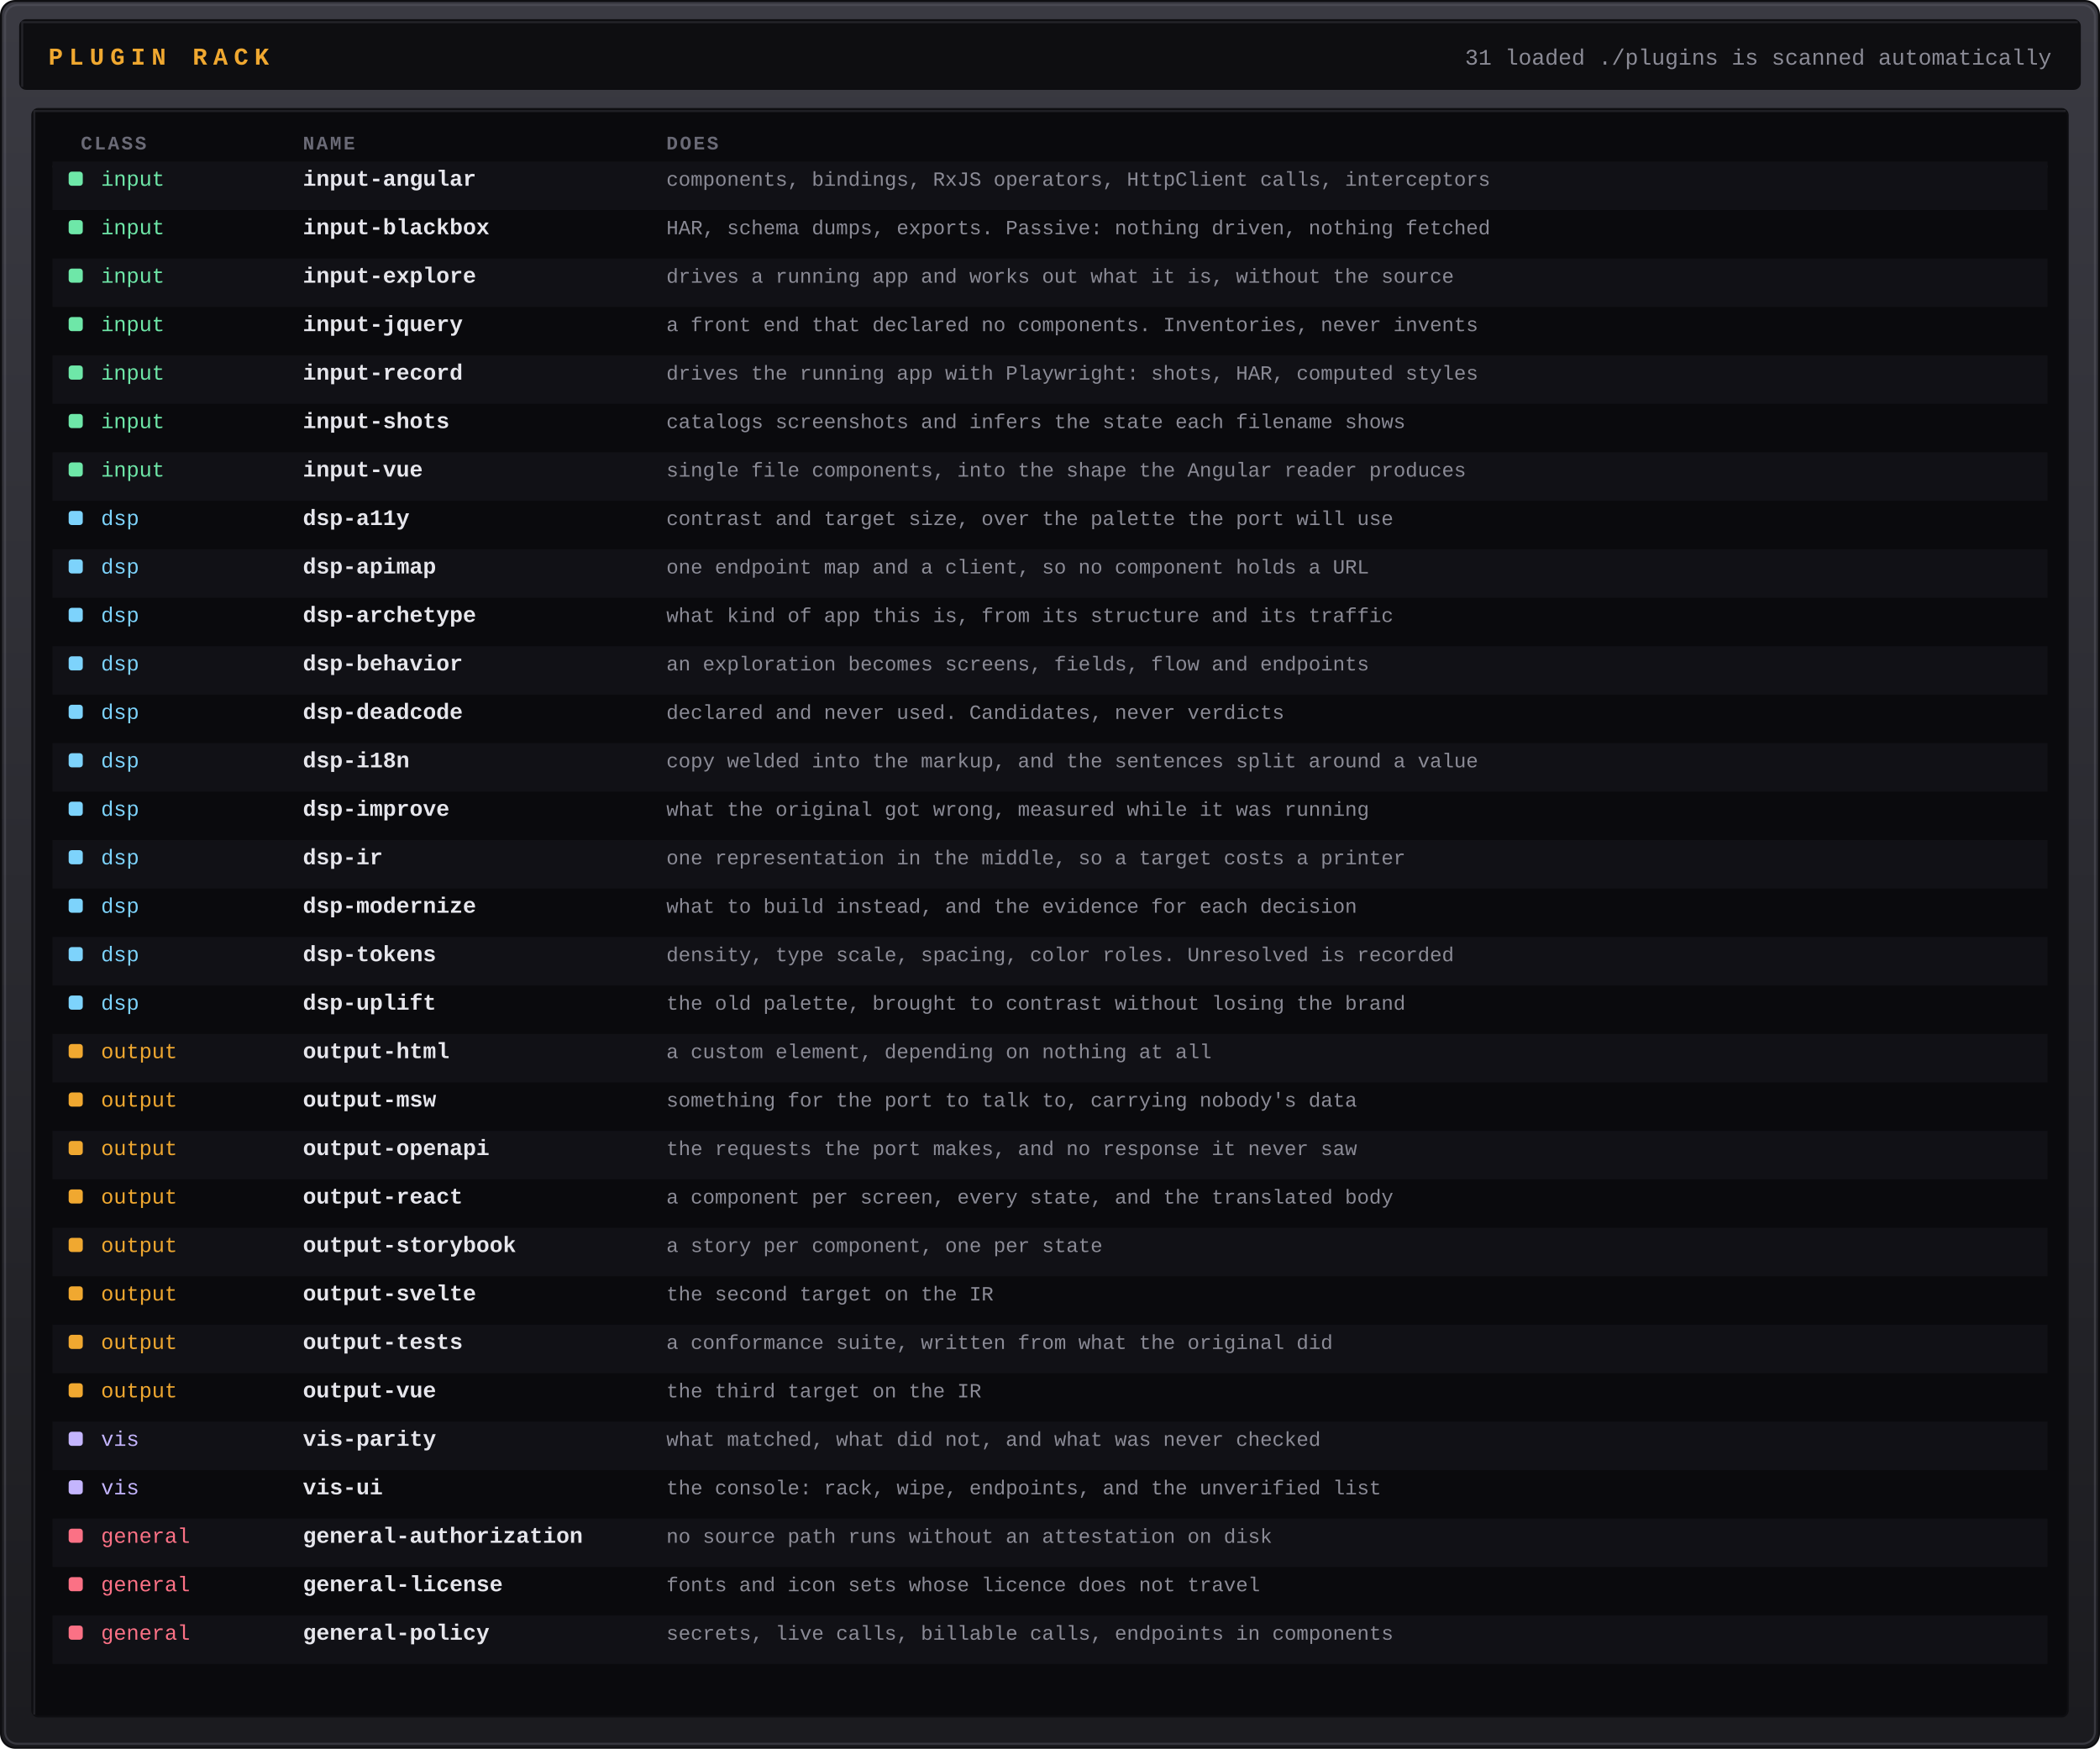
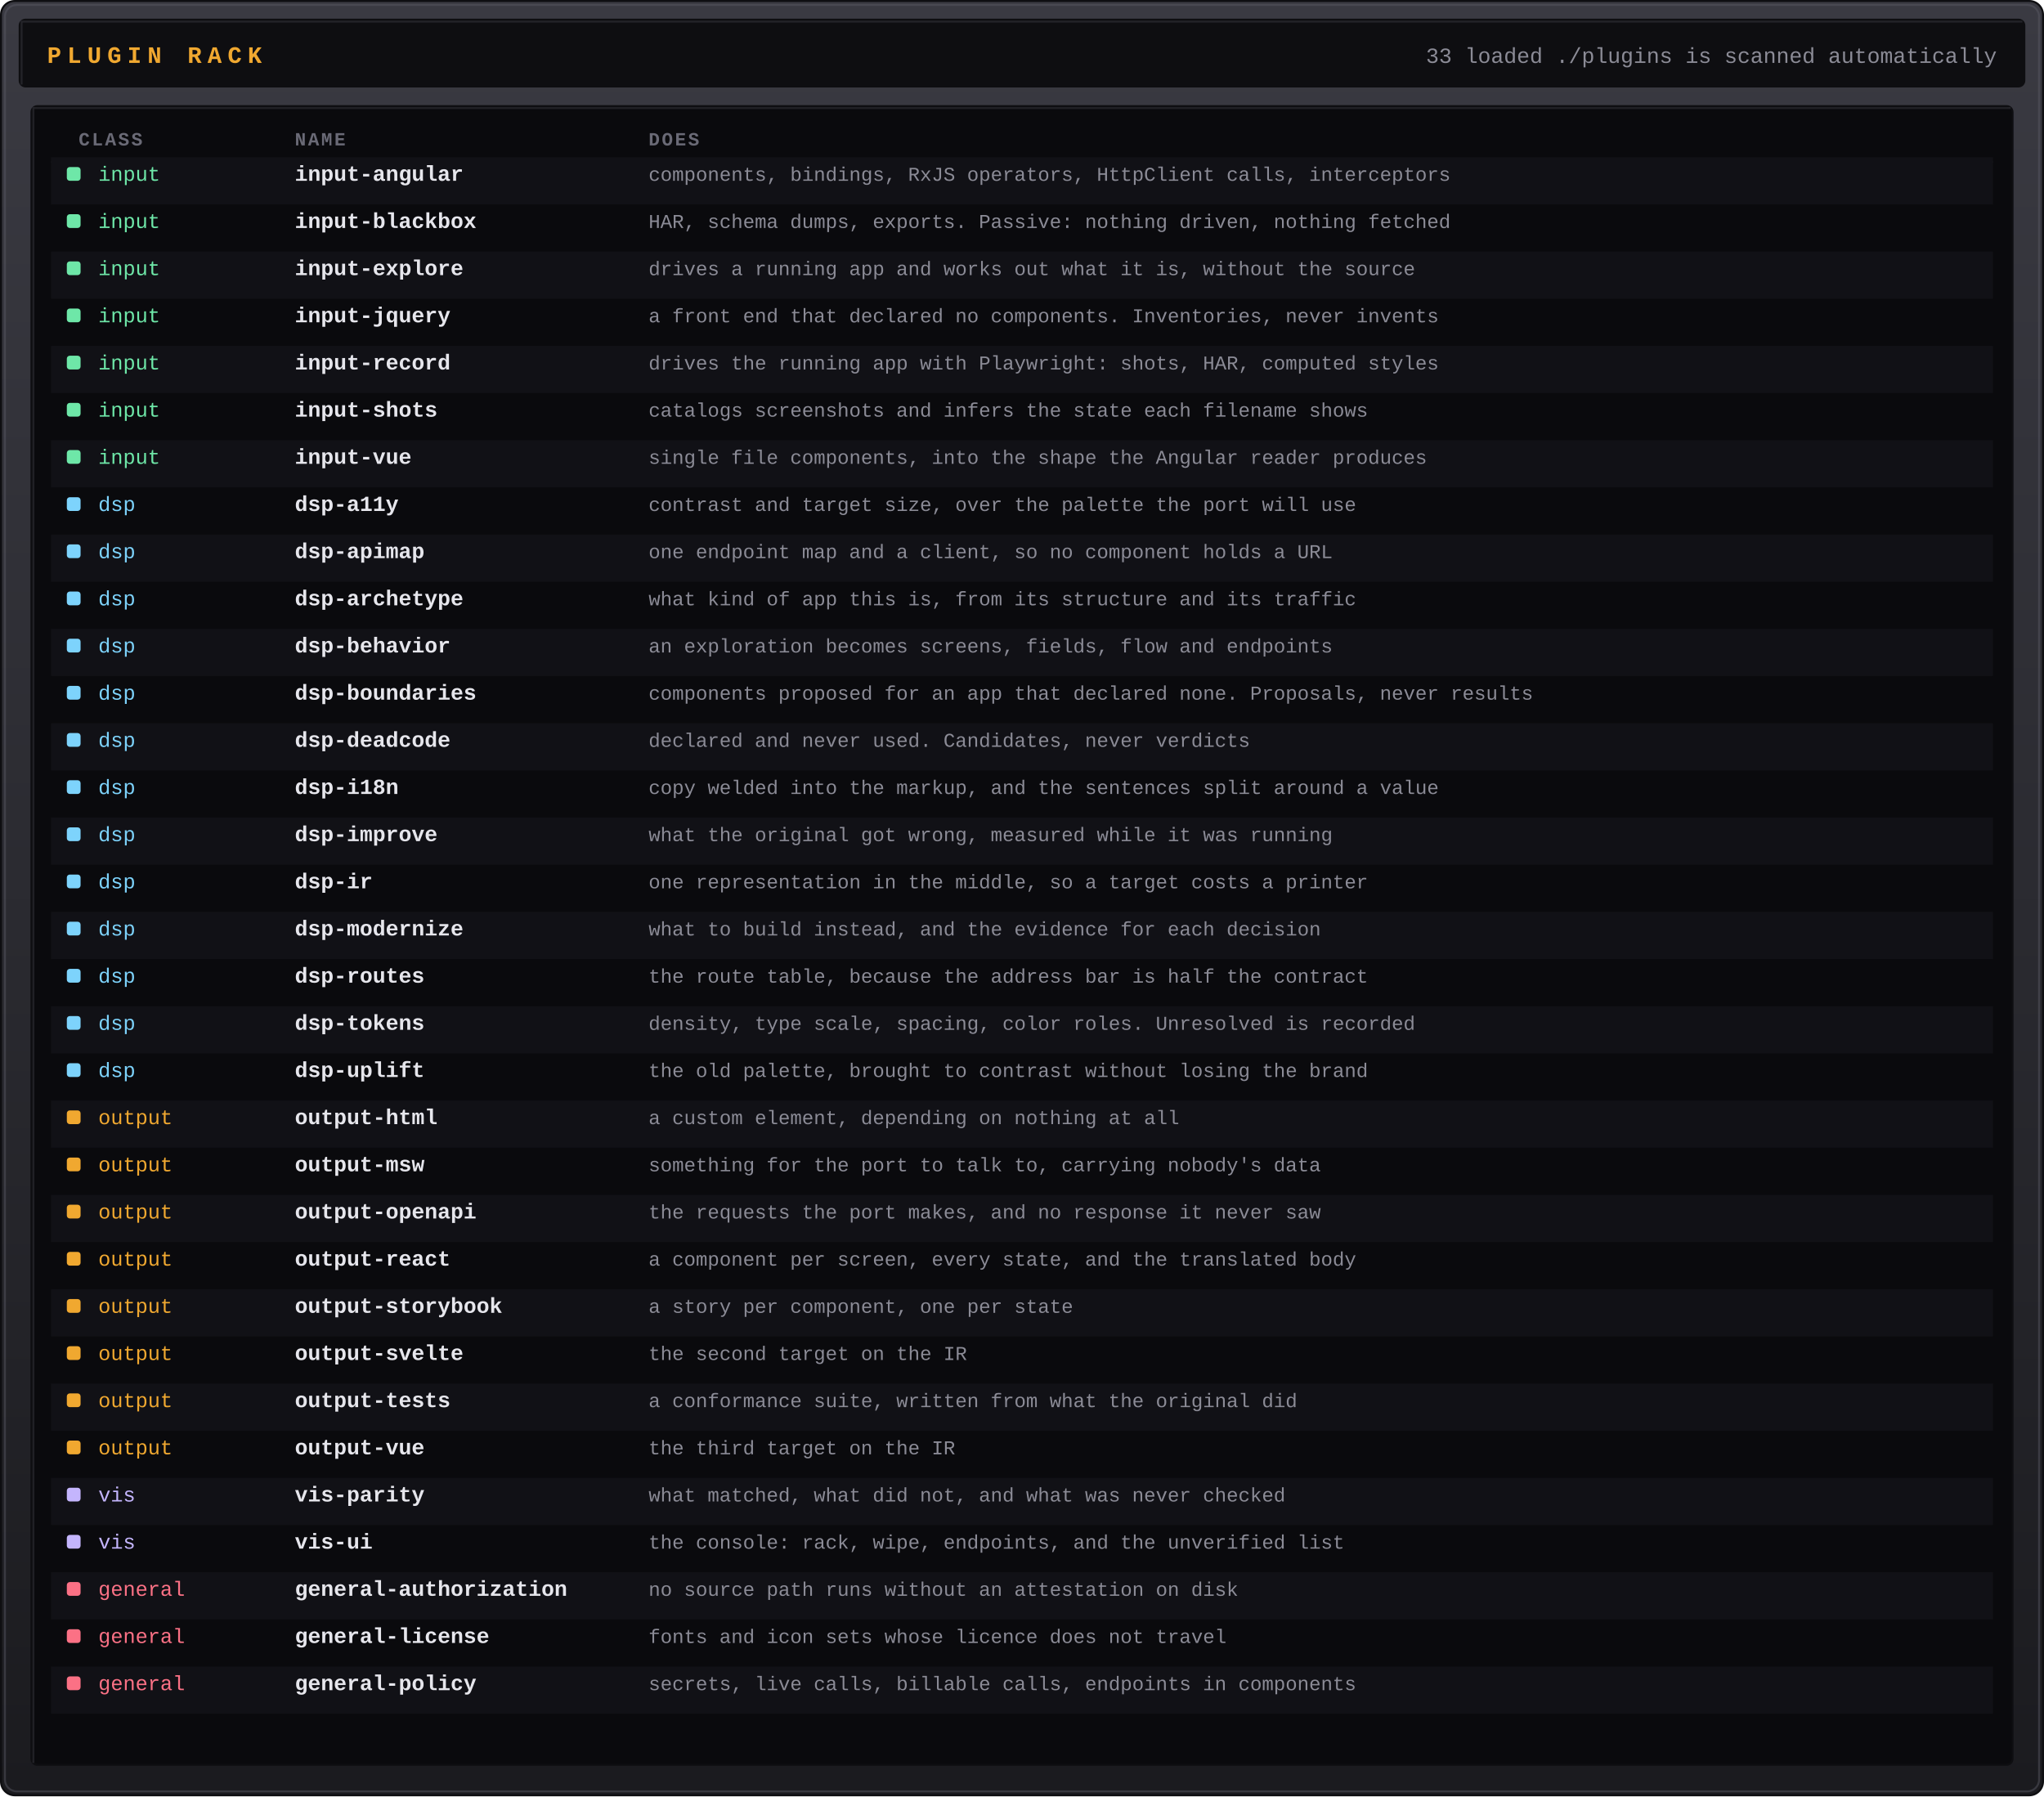
- <svg xmlns="http://www.w3.org/2000/svg" viewBox="0 0 1040 866" width="1040" height="866" role="img" aria-label="The 31 plugins portamp ships with, listed by class">
+ <svg xmlns="http://www.w3.org/2000/svg" viewBox="0 0 1040 914" width="1040" height="914" role="img" aria-label="The 33 plugins portamp ships with, listed by class">
  <defs>
    <linearGradient id="chassis" x1="0" y1="0" x2="0" y2="1">
      <stop offset="0" stop-color="#3a3a42" />
      <stop offset="1" stop-color="#1b1b1f" />
    </linearGradient>
  </defs>
-   <rect x="0.5" y="0.5" width="1039" height="865" rx="7" fill="url(#chassis)" stroke="#0e0e11" />
-   <rect x="2.5" y="2.5" width="1035" height="861" rx="6" fill="none" stroke="#5a5a66" opacity="0.45" />
+   <rect x="0.5" y="0.5" width="1039" height="913" rx="7" fill="url(#chassis)" stroke="#0e0e11" />
+   <rect x="2.5" y="2.5" width="1035" height="909" rx="6" fill="none" stroke="#5a5a66" opacity="0.45" />
  <rect x="10" y="10" width="1020" height="34" rx="3" fill="#0e0e11" stroke="#0e0e11" />
  <path d="M11 43 L11 11 L1029 11" fill="none" stroke="#5a5a66" opacity="0.28" />
  <text x="24" y="32" font-family="ui-monospace, SFMono-Regular, Menlo, Consolas, 'Liberation Mono', monospace" font-size="12" font-weight="bold" fill="#f0a830" text-anchor="start" letter-spacing="3">PLUGIN RACK</text>
-   <text x="1016" y="32" font-family="ui-monospace, SFMono-Regular, Menlo, Consolas, 'Liberation Mono', monospace" font-size="11" font-weight="normal" fill="#8b8b96" text-anchor="end">31 loaded  ./plugins is scanned automatically</text>
-   <rect x="16" y="54" width="1008" height="796" rx="3" fill="#0a0a0d" stroke="#0e0e11" />
-   <path d="M17 849 L17 55 L1023 55" fill="none" stroke="#5a5a66" opacity="0.28" />
+   <text x="1016" y="32" font-family="ui-monospace, SFMono-Regular, Menlo, Consolas, 'Liberation Mono', monospace" font-size="11" font-weight="normal" fill="#8b8b96" text-anchor="end">33 loaded  ./plugins is scanned automatically</text>
+   <rect x="16" y="54" width="1008" height="844" rx="3" fill="#0a0a0d" stroke="#0e0e11" />
+   <path d="M17 897 L17 55 L1023 55" fill="none" stroke="#5a5a66" opacity="0.28" />
  <text x="40" y="74" font-family="ui-monospace, SFMono-Regular, Menlo, Consolas, 'Liberation Mono', monospace" font-size="9.5" font-weight="bold" fill="#6a6a76" text-anchor="start" letter-spacing="1">CLASS</text>
  <text x="150" y="74" font-family="ui-monospace, SFMono-Regular, Menlo, Consolas, 'Liberation Mono', monospace" font-size="9.5" font-weight="bold" fill="#6a6a76" text-anchor="start" letter-spacing="1">NAME</text>
  <text x="330" y="74" font-family="ui-monospace, SFMono-Regular, Menlo, Consolas, 'Liberation Mono', monospace" font-size="9.5" font-weight="bold" fill="#6a6a76" text-anchor="start" letter-spacing="1">DOES</text>
  <rect x="26" y="82" width="988" height="1" fill="#5a5a66" opacity="0.25" />
  <rect x="26" y="80" width="988" height="24" fill="#111116" />
  <rect x="34" y="85" width="7" height="7" rx="1.5" fill="#6ee7a8" />
  <text x="50" y="92" font-family="ui-monospace, SFMono-Regular, Menlo, Consolas, 'Liberation Mono', monospace" font-size="10.5" font-weight="normal" fill="#6ee7a8" text-anchor="start">input</text>
  <text x="150" y="92" font-family="ui-monospace, SFMono-Regular, Menlo, Consolas, 'Liberation Mono', monospace" font-size="11" font-weight="bold" fill="#e6e6ec" text-anchor="start">input-angular</text>
  <text x="330" y="92" font-family="ui-monospace, SFMono-Regular, Menlo, Consolas, 'Liberation Mono', monospace" font-size="10" font-weight="normal" fill="#8b8b96" text-anchor="start">components, bindings, RxJS operators, HttpClient calls, interceptors</text>
  <rect x="34" y="109" width="7" height="7" rx="1.5" fill="#6ee7a8" />
  <text x="50" y="116" font-family="ui-monospace, SFMono-Regular, Menlo, Consolas, 'Liberation Mono', monospace" font-size="10.5" font-weight="normal" fill="#6ee7a8" text-anchor="start">input</text>
  <text x="150" y="116" font-family="ui-monospace, SFMono-Regular, Menlo, Consolas, 'Liberation Mono', monospace" font-size="11" font-weight="bold" fill="#e6e6ec" text-anchor="start">input-blackbox</text>
  <text x="330" y="116" font-family="ui-monospace, SFMono-Regular, Menlo, Consolas, 'Liberation Mono', monospace" font-size="10" font-weight="normal" fill="#8b8b96" text-anchor="start">HAR, schema dumps, exports. Passive: nothing driven, nothing fetched</text>
  <rect x="26" y="128" width="988" height="24" fill="#111116" />
  <rect x="34" y="133" width="7" height="7" rx="1.5" fill="#6ee7a8" />
  <text x="50" y="140" font-family="ui-monospace, SFMono-Regular, Menlo, Consolas, 'Liberation Mono', monospace" font-size="10.5" font-weight="normal" fill="#6ee7a8" text-anchor="start">input</text>
  <text x="150" y="140" font-family="ui-monospace, SFMono-Regular, Menlo, Consolas, 'Liberation Mono', monospace" font-size="11" font-weight="bold" fill="#e6e6ec" text-anchor="start">input-explore</text>
  <text x="330" y="140" font-family="ui-monospace, SFMono-Regular, Menlo, Consolas, 'Liberation Mono', monospace" font-size="10" font-weight="normal" fill="#8b8b96" text-anchor="start">drives a running app and works out what it is, without the source</text>
  <rect x="34" y="157" width="7" height="7" rx="1.5" fill="#6ee7a8" />
  <text x="50" y="164" font-family="ui-monospace, SFMono-Regular, Menlo, Consolas, 'Liberation Mono', monospace" font-size="10.5" font-weight="normal" fill="#6ee7a8" text-anchor="start">input</text>
  <text x="150" y="164" font-family="ui-monospace, SFMono-Regular, Menlo, Consolas, 'Liberation Mono', monospace" font-size="11" font-weight="bold" fill="#e6e6ec" text-anchor="start">input-jquery</text>
  <text x="330" y="164" font-family="ui-monospace, SFMono-Regular, Menlo, Consolas, 'Liberation Mono', monospace" font-size="10" font-weight="normal" fill="#8b8b96" text-anchor="start">a front end that declared no components. Inventories, never invents</text>
  <rect x="26" y="176" width="988" height="24" fill="#111116" />
  <rect x="34" y="181" width="7" height="7" rx="1.5" fill="#6ee7a8" />
  <text x="50" y="188" font-family="ui-monospace, SFMono-Regular, Menlo, Consolas, 'Liberation Mono', monospace" font-size="10.5" font-weight="normal" fill="#6ee7a8" text-anchor="start">input</text>
  <text x="150" y="188" font-family="ui-monospace, SFMono-Regular, Menlo, Consolas, 'Liberation Mono', monospace" font-size="11" font-weight="bold" fill="#e6e6ec" text-anchor="start">input-record</text>
  <text x="330" y="188" font-family="ui-monospace, SFMono-Regular, Menlo, Consolas, 'Liberation Mono', monospace" font-size="10" font-weight="normal" fill="#8b8b96" text-anchor="start">drives the running app with Playwright: shots, HAR, computed styles</text>
  <rect x="34" y="205" width="7" height="7" rx="1.5" fill="#6ee7a8" />
  <text x="50" y="212" font-family="ui-monospace, SFMono-Regular, Menlo, Consolas, 'Liberation Mono', monospace" font-size="10.5" font-weight="normal" fill="#6ee7a8" text-anchor="start">input</text>
  <text x="150" y="212" font-family="ui-monospace, SFMono-Regular, Menlo, Consolas, 'Liberation Mono', monospace" font-size="11" font-weight="bold" fill="#e6e6ec" text-anchor="start">input-shots</text>
  <text x="330" y="212" font-family="ui-monospace, SFMono-Regular, Menlo, Consolas, 'Liberation Mono', monospace" font-size="10" font-weight="normal" fill="#8b8b96" text-anchor="start">catalogs screenshots and infers the state each filename shows</text>
  <rect x="26" y="224" width="988" height="24" fill="#111116" />
  <rect x="34" y="229" width="7" height="7" rx="1.5" fill="#6ee7a8" />
  <text x="50" y="236" font-family="ui-monospace, SFMono-Regular, Menlo, Consolas, 'Liberation Mono', monospace" font-size="10.5" font-weight="normal" fill="#6ee7a8" text-anchor="start">input</text>
  <text x="150" y="236" font-family="ui-monospace, SFMono-Regular, Menlo, Consolas, 'Liberation Mono', monospace" font-size="11" font-weight="bold" fill="#e6e6ec" text-anchor="start">input-vue</text>
  <text x="330" y="236" font-family="ui-monospace, SFMono-Regular, Menlo, Consolas, 'Liberation Mono', monospace" font-size="10" font-weight="normal" fill="#8b8b96" text-anchor="start">single file components, into the shape the Angular reader produces</text>
  <rect x="34" y="253" width="7" height="7" rx="1.5" fill="#7dd3fc" />
  <text x="50" y="260" font-family="ui-monospace, SFMono-Regular, Menlo, Consolas, 'Liberation Mono', monospace" font-size="10.5" font-weight="normal" fill="#7dd3fc" text-anchor="start">dsp</text>
  <text x="150" y="260" font-family="ui-monospace, SFMono-Regular, Menlo, Consolas, 'Liberation Mono', monospace" font-size="11" font-weight="bold" fill="#e6e6ec" text-anchor="start">dsp-a11y</text>
  <text x="330" y="260" font-family="ui-monospace, SFMono-Regular, Menlo, Consolas, 'Liberation Mono', monospace" font-size="10" font-weight="normal" fill="#8b8b96" text-anchor="start">contrast and target size, over the palette the port will use</text>
  <rect x="26" y="272" width="988" height="24" fill="#111116" />
  <rect x="34" y="277" width="7" height="7" rx="1.5" fill="#7dd3fc" />
  <text x="50" y="284" font-family="ui-monospace, SFMono-Regular, Menlo, Consolas, 'Liberation Mono', monospace" font-size="10.5" font-weight="normal" fill="#7dd3fc" text-anchor="start">dsp</text>
  <text x="150" y="284" font-family="ui-monospace, SFMono-Regular, Menlo, Consolas, 'Liberation Mono', monospace" font-size="11" font-weight="bold" fill="#e6e6ec" text-anchor="start">dsp-apimap</text>
  <text x="330" y="284" font-family="ui-monospace, SFMono-Regular, Menlo, Consolas, 'Liberation Mono', monospace" font-size="10" font-weight="normal" fill="#8b8b96" text-anchor="start">one endpoint map and a client, so no component holds a URL</text>
  <rect x="34" y="301" width="7" height="7" rx="1.5" fill="#7dd3fc" />
  <text x="50" y="308" font-family="ui-monospace, SFMono-Regular, Menlo, Consolas, 'Liberation Mono', monospace" font-size="10.5" font-weight="normal" fill="#7dd3fc" text-anchor="start">dsp</text>
  <text x="150" y="308" font-family="ui-monospace, SFMono-Regular, Menlo, Consolas, 'Liberation Mono', monospace" font-size="11" font-weight="bold" fill="#e6e6ec" text-anchor="start">dsp-archetype</text>
  <text x="330" y="308" font-family="ui-monospace, SFMono-Regular, Menlo, Consolas, 'Liberation Mono', monospace" font-size="10" font-weight="normal" fill="#8b8b96" text-anchor="start">what kind of app this is, from its structure and its traffic</text>
  <rect x="26" y="320" width="988" height="24" fill="#111116" />
  <rect x="34" y="325" width="7" height="7" rx="1.5" fill="#7dd3fc" />
  <text x="50" y="332" font-family="ui-monospace, SFMono-Regular, Menlo, Consolas, 'Liberation Mono', monospace" font-size="10.5" font-weight="normal" fill="#7dd3fc" text-anchor="start">dsp</text>
  <text x="150" y="332" font-family="ui-monospace, SFMono-Regular, Menlo, Consolas, 'Liberation Mono', monospace" font-size="11" font-weight="bold" fill="#e6e6ec" text-anchor="start">dsp-behavior</text>
  <text x="330" y="332" font-family="ui-monospace, SFMono-Regular, Menlo, Consolas, 'Liberation Mono', monospace" font-size="10" font-weight="normal" fill="#8b8b96" text-anchor="start">an exploration becomes screens, fields, flow and endpoints</text>
  <rect x="34" y="349" width="7" height="7" rx="1.5" fill="#7dd3fc" />
  <text x="50" y="356" font-family="ui-monospace, SFMono-Regular, Menlo, Consolas, 'Liberation Mono', monospace" font-size="10.5" font-weight="normal" fill="#7dd3fc" text-anchor="start">dsp</text>
-   <text x="150" y="356" font-family="ui-monospace, SFMono-Regular, Menlo, Consolas, 'Liberation Mono', monospace" font-size="11" font-weight="bold" fill="#e6e6ec" text-anchor="start">dsp-deadcode</text>
-   <text x="330" y="356" font-family="ui-monospace, SFMono-Regular, Menlo, Consolas, 'Liberation Mono', monospace" font-size="10" font-weight="normal" fill="#8b8b96" text-anchor="start">declared and never used. Candidates, never verdicts</text>
+   <text x="150" y="356" font-family="ui-monospace, SFMono-Regular, Menlo, Consolas, 'Liberation Mono', monospace" font-size="11" font-weight="bold" fill="#e6e6ec" text-anchor="start">dsp-boundaries</text>
+   <text x="330" y="356" font-family="ui-monospace, SFMono-Regular, Menlo, Consolas, 'Liberation Mono', monospace" font-size="10" font-weight="normal" fill="#8b8b96" text-anchor="start">components proposed for an app that declared none. Proposals, never results</text>
  <rect x="26" y="368" width="988" height="24" fill="#111116" />
  <rect x="34" y="373" width="7" height="7" rx="1.5" fill="#7dd3fc" />
  <text x="50" y="380" font-family="ui-monospace, SFMono-Regular, Menlo, Consolas, 'Liberation Mono', monospace" font-size="10.5" font-weight="normal" fill="#7dd3fc" text-anchor="start">dsp</text>
-   <text x="150" y="380" font-family="ui-monospace, SFMono-Regular, Menlo, Consolas, 'Liberation Mono', monospace" font-size="11" font-weight="bold" fill="#e6e6ec" text-anchor="start">dsp-i18n</text>
-   <text x="330" y="380" font-family="ui-monospace, SFMono-Regular, Menlo, Consolas, 'Liberation Mono', monospace" font-size="10" font-weight="normal" fill="#8b8b96" text-anchor="start">copy welded into the markup, and the sentences split around a value</text>
+   <text x="150" y="380" font-family="ui-monospace, SFMono-Regular, Menlo, Consolas, 'Liberation Mono', monospace" font-size="11" font-weight="bold" fill="#e6e6ec" text-anchor="start">dsp-deadcode</text>
+   <text x="330" y="380" font-family="ui-monospace, SFMono-Regular, Menlo, Consolas, 'Liberation Mono', monospace" font-size="10" font-weight="normal" fill="#8b8b96" text-anchor="start">declared and never used. Candidates, never verdicts</text>
  <rect x="34" y="397" width="7" height="7" rx="1.5" fill="#7dd3fc" />
  <text x="50" y="404" font-family="ui-monospace, SFMono-Regular, Menlo, Consolas, 'Liberation Mono', monospace" font-size="10.5" font-weight="normal" fill="#7dd3fc" text-anchor="start">dsp</text>
-   <text x="150" y="404" font-family="ui-monospace, SFMono-Regular, Menlo, Consolas, 'Liberation Mono', monospace" font-size="11" font-weight="bold" fill="#e6e6ec" text-anchor="start">dsp-improve</text>
-   <text x="330" y="404" font-family="ui-monospace, SFMono-Regular, Menlo, Consolas, 'Liberation Mono', monospace" font-size="10" font-weight="normal" fill="#8b8b96" text-anchor="start">what the original got wrong, measured while it was running</text>
+   <text x="150" y="404" font-family="ui-monospace, SFMono-Regular, Menlo, Consolas, 'Liberation Mono', monospace" font-size="11" font-weight="bold" fill="#e6e6ec" text-anchor="start">dsp-i18n</text>
+   <text x="330" y="404" font-family="ui-monospace, SFMono-Regular, Menlo, Consolas, 'Liberation Mono', monospace" font-size="10" font-weight="normal" fill="#8b8b96" text-anchor="start">copy welded into the markup, and the sentences split around a value</text>
  <rect x="26" y="416" width="988" height="24" fill="#111116" />
  <rect x="34" y="421" width="7" height="7" rx="1.5" fill="#7dd3fc" />
  <text x="50" y="428" font-family="ui-monospace, SFMono-Regular, Menlo, Consolas, 'Liberation Mono', monospace" font-size="10.5" font-weight="normal" fill="#7dd3fc" text-anchor="start">dsp</text>
-   <text x="150" y="428" font-family="ui-monospace, SFMono-Regular, Menlo, Consolas, 'Liberation Mono', monospace" font-size="11" font-weight="bold" fill="#e6e6ec" text-anchor="start">dsp-ir</text>
-   <text x="330" y="428" font-family="ui-monospace, SFMono-Regular, Menlo, Consolas, 'Liberation Mono', monospace" font-size="10" font-weight="normal" fill="#8b8b96" text-anchor="start">one representation in the middle, so a target costs a printer</text>
+   <text x="150" y="428" font-family="ui-monospace, SFMono-Regular, Menlo, Consolas, 'Liberation Mono', monospace" font-size="11" font-weight="bold" fill="#e6e6ec" text-anchor="start">dsp-improve</text>
+   <text x="330" y="428" font-family="ui-monospace, SFMono-Regular, Menlo, Consolas, 'Liberation Mono', monospace" font-size="10" font-weight="normal" fill="#8b8b96" text-anchor="start">what the original got wrong, measured while it was running</text>
  <rect x="34" y="445" width="7" height="7" rx="1.5" fill="#7dd3fc" />
  <text x="50" y="452" font-family="ui-monospace, SFMono-Regular, Menlo, Consolas, 'Liberation Mono', monospace" font-size="10.5" font-weight="normal" fill="#7dd3fc" text-anchor="start">dsp</text>
-   <text x="150" y="452" font-family="ui-monospace, SFMono-Regular, Menlo, Consolas, 'Liberation Mono', monospace" font-size="11" font-weight="bold" fill="#e6e6ec" text-anchor="start">dsp-modernize</text>
-   <text x="330" y="452" font-family="ui-monospace, SFMono-Regular, Menlo, Consolas, 'Liberation Mono', monospace" font-size="10" font-weight="normal" fill="#8b8b96" text-anchor="start">what to build instead, and the evidence for each decision</text>
+   <text x="150" y="452" font-family="ui-monospace, SFMono-Regular, Menlo, Consolas, 'Liberation Mono', monospace" font-size="11" font-weight="bold" fill="#e6e6ec" text-anchor="start">dsp-ir</text>
+   <text x="330" y="452" font-family="ui-monospace, SFMono-Regular, Menlo, Consolas, 'Liberation Mono', monospace" font-size="10" font-weight="normal" fill="#8b8b96" text-anchor="start">one representation in the middle, so a target costs a printer</text>
  <rect x="26" y="464" width="988" height="24" fill="#111116" />
  <rect x="34" y="469" width="7" height="7" rx="1.5" fill="#7dd3fc" />
  <text x="50" y="476" font-family="ui-monospace, SFMono-Regular, Menlo, Consolas, 'Liberation Mono', monospace" font-size="10.5" font-weight="normal" fill="#7dd3fc" text-anchor="start">dsp</text>
-   <text x="150" y="476" font-family="ui-monospace, SFMono-Regular, Menlo, Consolas, 'Liberation Mono', monospace" font-size="11" font-weight="bold" fill="#e6e6ec" text-anchor="start">dsp-tokens</text>
-   <text x="330" y="476" font-family="ui-monospace, SFMono-Regular, Menlo, Consolas, 'Liberation Mono', monospace" font-size="10" font-weight="normal" fill="#8b8b96" text-anchor="start">density, type scale, spacing, color roles. Unresolved is recorded</text>
+   <text x="150" y="476" font-family="ui-monospace, SFMono-Regular, Menlo, Consolas, 'Liberation Mono', monospace" font-size="11" font-weight="bold" fill="#e6e6ec" text-anchor="start">dsp-modernize</text>
+   <text x="330" y="476" font-family="ui-monospace, SFMono-Regular, Menlo, Consolas, 'Liberation Mono', monospace" font-size="10" font-weight="normal" fill="#8b8b96" text-anchor="start">what to build instead, and the evidence for each decision</text>
  <rect x="34" y="493" width="7" height="7" rx="1.5" fill="#7dd3fc" />
  <text x="50" y="500" font-family="ui-monospace, SFMono-Regular, Menlo, Consolas, 'Liberation Mono', monospace" font-size="10.5" font-weight="normal" fill="#7dd3fc" text-anchor="start">dsp</text>
-   <text x="150" y="500" font-family="ui-monospace, SFMono-Regular, Menlo, Consolas, 'Liberation Mono', monospace" font-size="11" font-weight="bold" fill="#e6e6ec" text-anchor="start">dsp-uplift</text>
-   <text x="330" y="500" font-family="ui-monospace, SFMono-Regular, Menlo, Consolas, 'Liberation Mono', monospace" font-size="10" font-weight="normal" fill="#8b8b96" text-anchor="start">the old palette, brought to contrast without losing the brand</text>
+   <text x="150" y="500" font-family="ui-monospace, SFMono-Regular, Menlo, Consolas, 'Liberation Mono', monospace" font-size="11" font-weight="bold" fill="#e6e6ec" text-anchor="start">dsp-routes</text>
+   <text x="330" y="500" font-family="ui-monospace, SFMono-Regular, Menlo, Consolas, 'Liberation Mono', monospace" font-size="10" font-weight="normal" fill="#8b8b96" text-anchor="start">the route table, because the address bar is half the contract</text>
  <rect x="26" y="512" width="988" height="24" fill="#111116" />
-   <rect x="34" y="517" width="7" height="7" rx="1.5" fill="#f0a830" />
-   <text x="50" y="524" font-family="ui-monospace, SFMono-Regular, Menlo, Consolas, 'Liberation Mono', monospace" font-size="10.5" font-weight="normal" fill="#f0a830" text-anchor="start">output</text>
-   <text x="150" y="524" font-family="ui-monospace, SFMono-Regular, Menlo, Consolas, 'Liberation Mono', monospace" font-size="11" font-weight="bold" fill="#e6e6ec" text-anchor="start">output-html</text>
-   <text x="330" y="524" font-family="ui-monospace, SFMono-Regular, Menlo, Consolas, 'Liberation Mono', monospace" font-size="10" font-weight="normal" fill="#8b8b96" text-anchor="start">a custom element, depending on nothing at all</text>
-   <rect x="34" y="541" width="7" height="7" rx="1.5" fill="#f0a830" />
-   <text x="50" y="548" font-family="ui-monospace, SFMono-Regular, Menlo, Consolas, 'Liberation Mono', monospace" font-size="10.5" font-weight="normal" fill="#f0a830" text-anchor="start">output</text>
-   <text x="150" y="548" font-family="ui-monospace, SFMono-Regular, Menlo, Consolas, 'Liberation Mono', monospace" font-size="11" font-weight="bold" fill="#e6e6ec" text-anchor="start">output-msw</text>
-   <text x="330" y="548" font-family="ui-monospace, SFMono-Regular, Menlo, Consolas, 'Liberation Mono', monospace" font-size="10" font-weight="normal" fill="#8b8b96" text-anchor="start">something for the port to talk to, carrying nobody's data</text>
+   <rect x="34" y="517" width="7" height="7" rx="1.5" fill="#7dd3fc" />
+   <text x="50" y="524" font-family="ui-monospace, SFMono-Regular, Menlo, Consolas, 'Liberation Mono', monospace" font-size="10.5" font-weight="normal" fill="#7dd3fc" text-anchor="start">dsp</text>
+   <text x="150" y="524" font-family="ui-monospace, SFMono-Regular, Menlo, Consolas, 'Liberation Mono', monospace" font-size="11" font-weight="bold" fill="#e6e6ec" text-anchor="start">dsp-tokens</text>
+   <text x="330" y="524" font-family="ui-monospace, SFMono-Regular, Menlo, Consolas, 'Liberation Mono', monospace" font-size="10" font-weight="normal" fill="#8b8b96" text-anchor="start">density, type scale, spacing, color roles. Unresolved is recorded</text>
+   <rect x="34" y="541" width="7" height="7" rx="1.5" fill="#7dd3fc" />
+   <text x="50" y="548" font-family="ui-monospace, SFMono-Regular, Menlo, Consolas, 'Liberation Mono', monospace" font-size="10.5" font-weight="normal" fill="#7dd3fc" text-anchor="start">dsp</text>
+   <text x="150" y="548" font-family="ui-monospace, SFMono-Regular, Menlo, Consolas, 'Liberation Mono', monospace" font-size="11" font-weight="bold" fill="#e6e6ec" text-anchor="start">dsp-uplift</text>
+   <text x="330" y="548" font-family="ui-monospace, SFMono-Regular, Menlo, Consolas, 'Liberation Mono', monospace" font-size="10" font-weight="normal" fill="#8b8b96" text-anchor="start">the old palette, brought to contrast without losing the brand</text>
  <rect x="26" y="560" width="988" height="24" fill="#111116" />
  <rect x="34" y="565" width="7" height="7" rx="1.5" fill="#f0a830" />
  <text x="50" y="572" font-family="ui-monospace, SFMono-Regular, Menlo, Consolas, 'Liberation Mono', monospace" font-size="10.5" font-weight="normal" fill="#f0a830" text-anchor="start">output</text>
-   <text x="150" y="572" font-family="ui-monospace, SFMono-Regular, Menlo, Consolas, 'Liberation Mono', monospace" font-size="11" font-weight="bold" fill="#e6e6ec" text-anchor="start">output-openapi</text>
-   <text x="330" y="572" font-family="ui-monospace, SFMono-Regular, Menlo, Consolas, 'Liberation Mono', monospace" font-size="10" font-weight="normal" fill="#8b8b96" text-anchor="start">the requests the port makes, and no response it never saw</text>
+   <text x="150" y="572" font-family="ui-monospace, SFMono-Regular, Menlo, Consolas, 'Liberation Mono', monospace" font-size="11" font-weight="bold" fill="#e6e6ec" text-anchor="start">output-html</text>
+   <text x="330" y="572" font-family="ui-monospace, SFMono-Regular, Menlo, Consolas, 'Liberation Mono', monospace" font-size="10" font-weight="normal" fill="#8b8b96" text-anchor="start">a custom element, depending on nothing at all</text>
  <rect x="34" y="589" width="7" height="7" rx="1.5" fill="#f0a830" />
  <text x="50" y="596" font-family="ui-monospace, SFMono-Regular, Menlo, Consolas, 'Liberation Mono', monospace" font-size="10.5" font-weight="normal" fill="#f0a830" text-anchor="start">output</text>
-   <text x="150" y="596" font-family="ui-monospace, SFMono-Regular, Menlo, Consolas, 'Liberation Mono', monospace" font-size="11" font-weight="bold" fill="#e6e6ec" text-anchor="start">output-react</text>
-   <text x="330" y="596" font-family="ui-monospace, SFMono-Regular, Menlo, Consolas, 'Liberation Mono', monospace" font-size="10" font-weight="normal" fill="#8b8b96" text-anchor="start">a component per screen, every state, and the translated body</text>
+   <text x="150" y="596" font-family="ui-monospace, SFMono-Regular, Menlo, Consolas, 'Liberation Mono', monospace" font-size="11" font-weight="bold" fill="#e6e6ec" text-anchor="start">output-msw</text>
+   <text x="330" y="596" font-family="ui-monospace, SFMono-Regular, Menlo, Consolas, 'Liberation Mono', monospace" font-size="10" font-weight="normal" fill="#8b8b96" text-anchor="start">something for the port to talk to, carrying nobody's data</text>
  <rect x="26" y="608" width="988" height="24" fill="#111116" />
  <rect x="34" y="613" width="7" height="7" rx="1.5" fill="#f0a830" />
  <text x="50" y="620" font-family="ui-monospace, SFMono-Regular, Menlo, Consolas, 'Liberation Mono', monospace" font-size="10.5" font-weight="normal" fill="#f0a830" text-anchor="start">output</text>
-   <text x="150" y="620" font-family="ui-monospace, SFMono-Regular, Menlo, Consolas, 'Liberation Mono', monospace" font-size="11" font-weight="bold" fill="#e6e6ec" text-anchor="start">output-storybook</text>
-   <text x="330" y="620" font-family="ui-monospace, SFMono-Regular, Menlo, Consolas, 'Liberation Mono', monospace" font-size="10" font-weight="normal" fill="#8b8b96" text-anchor="start">a story per component, one per state</text>
+   <text x="150" y="620" font-family="ui-monospace, SFMono-Regular, Menlo, Consolas, 'Liberation Mono', monospace" font-size="11" font-weight="bold" fill="#e6e6ec" text-anchor="start">output-openapi</text>
+   <text x="330" y="620" font-family="ui-monospace, SFMono-Regular, Menlo, Consolas, 'Liberation Mono', monospace" font-size="10" font-weight="normal" fill="#8b8b96" text-anchor="start">the requests the port makes, and no response it never saw</text>
  <rect x="34" y="637" width="7" height="7" rx="1.5" fill="#f0a830" />
  <text x="50" y="644" font-family="ui-monospace, SFMono-Regular, Menlo, Consolas, 'Liberation Mono', monospace" font-size="10.5" font-weight="normal" fill="#f0a830" text-anchor="start">output</text>
-   <text x="150" y="644" font-family="ui-monospace, SFMono-Regular, Menlo, Consolas, 'Liberation Mono', monospace" font-size="11" font-weight="bold" fill="#e6e6ec" text-anchor="start">output-svelte</text>
-   <text x="330" y="644" font-family="ui-monospace, SFMono-Regular, Menlo, Consolas, 'Liberation Mono', monospace" font-size="10" font-weight="normal" fill="#8b8b96" text-anchor="start">the second target on the IR</text>
+   <text x="150" y="644" font-family="ui-monospace, SFMono-Regular, Menlo, Consolas, 'Liberation Mono', monospace" font-size="11" font-weight="bold" fill="#e6e6ec" text-anchor="start">output-react</text>
+   <text x="330" y="644" font-family="ui-monospace, SFMono-Regular, Menlo, Consolas, 'Liberation Mono', monospace" font-size="10" font-weight="normal" fill="#8b8b96" text-anchor="start">a component per screen, every state, and the translated body</text>
  <rect x="26" y="656" width="988" height="24" fill="#111116" />
  <rect x="34" y="661" width="7" height="7" rx="1.5" fill="#f0a830" />
  <text x="50" y="668" font-family="ui-monospace, SFMono-Regular, Menlo, Consolas, 'Liberation Mono', monospace" font-size="10.5" font-weight="normal" fill="#f0a830" text-anchor="start">output</text>
-   <text x="150" y="668" font-family="ui-monospace, SFMono-Regular, Menlo, Consolas, 'Liberation Mono', monospace" font-size="11" font-weight="bold" fill="#e6e6ec" text-anchor="start">output-tests</text>
-   <text x="330" y="668" font-family="ui-monospace, SFMono-Regular, Menlo, Consolas, 'Liberation Mono', monospace" font-size="10" font-weight="normal" fill="#8b8b96" text-anchor="start">a conformance suite, written from what the original did</text>
+   <text x="150" y="668" font-family="ui-monospace, SFMono-Regular, Menlo, Consolas, 'Liberation Mono', monospace" font-size="11" font-weight="bold" fill="#e6e6ec" text-anchor="start">output-storybook</text>
+   <text x="330" y="668" font-family="ui-monospace, SFMono-Regular, Menlo, Consolas, 'Liberation Mono', monospace" font-size="10" font-weight="normal" fill="#8b8b96" text-anchor="start">a story per component, one per state</text>
  <rect x="34" y="685" width="7" height="7" rx="1.5" fill="#f0a830" />
  <text x="50" y="692" font-family="ui-monospace, SFMono-Regular, Menlo, Consolas, 'Liberation Mono', monospace" font-size="10.5" font-weight="normal" fill="#f0a830" text-anchor="start">output</text>
-   <text x="150" y="692" font-family="ui-monospace, SFMono-Regular, Menlo, Consolas, 'Liberation Mono', monospace" font-size="11" font-weight="bold" fill="#e6e6ec" text-anchor="start">output-vue</text>
-   <text x="330" y="692" font-family="ui-monospace, SFMono-Regular, Menlo, Consolas, 'Liberation Mono', monospace" font-size="10" font-weight="normal" fill="#8b8b96" text-anchor="start">the third target on the IR</text>
+   <text x="150" y="692" font-family="ui-monospace, SFMono-Regular, Menlo, Consolas, 'Liberation Mono', monospace" font-size="11" font-weight="bold" fill="#e6e6ec" text-anchor="start">output-svelte</text>
+   <text x="330" y="692" font-family="ui-monospace, SFMono-Regular, Menlo, Consolas, 'Liberation Mono', monospace" font-size="10" font-weight="normal" fill="#8b8b96" text-anchor="start">the second target on the IR</text>
  <rect x="26" y="704" width="988" height="24" fill="#111116" />
-   <rect x="34" y="709" width="7" height="7" rx="1.5" fill="#c4b5fd" />
-   <text x="50" y="716" font-family="ui-monospace, SFMono-Regular, Menlo, Consolas, 'Liberation Mono', monospace" font-size="10.5" font-weight="normal" fill="#c4b5fd" text-anchor="start">vis</text>
-   <text x="150" y="716" font-family="ui-monospace, SFMono-Regular, Menlo, Consolas, 'Liberation Mono', monospace" font-size="11" font-weight="bold" fill="#e6e6ec" text-anchor="start">vis-parity</text>
-   <text x="330" y="716" font-family="ui-monospace, SFMono-Regular, Menlo, Consolas, 'Liberation Mono', monospace" font-size="10" font-weight="normal" fill="#8b8b96" text-anchor="start">what matched, what did not, and what was never checked</text>
-   <rect x="34" y="733" width="7" height="7" rx="1.5" fill="#c4b5fd" />
-   <text x="50" y="740" font-family="ui-monospace, SFMono-Regular, Menlo, Consolas, 'Liberation Mono', monospace" font-size="10.5" font-weight="normal" fill="#c4b5fd" text-anchor="start">vis</text>
-   <text x="150" y="740" font-family="ui-monospace, SFMono-Regular, Menlo, Consolas, 'Liberation Mono', monospace" font-size="11" font-weight="bold" fill="#e6e6ec" text-anchor="start">vis-ui</text>
-   <text x="330" y="740" font-family="ui-monospace, SFMono-Regular, Menlo, Consolas, 'Liberation Mono', monospace" font-size="10" font-weight="normal" fill="#8b8b96" text-anchor="start">the console: rack, wipe, endpoints, and the unverified list</text>
+   <rect x="34" y="709" width="7" height="7" rx="1.5" fill="#f0a830" />
+   <text x="50" y="716" font-family="ui-monospace, SFMono-Regular, Menlo, Consolas, 'Liberation Mono', monospace" font-size="10.5" font-weight="normal" fill="#f0a830" text-anchor="start">output</text>
+   <text x="150" y="716" font-family="ui-monospace, SFMono-Regular, Menlo, Consolas, 'Liberation Mono', monospace" font-size="11" font-weight="bold" fill="#e6e6ec" text-anchor="start">output-tests</text>
+   <text x="330" y="716" font-family="ui-monospace, SFMono-Regular, Menlo, Consolas, 'Liberation Mono', monospace" font-size="10" font-weight="normal" fill="#8b8b96" text-anchor="start">a conformance suite, written from what the original did</text>
+   <rect x="34" y="733" width="7" height="7" rx="1.5" fill="#f0a830" />
+   <text x="50" y="740" font-family="ui-monospace, SFMono-Regular, Menlo, Consolas, 'Liberation Mono', monospace" font-size="10.5" font-weight="normal" fill="#f0a830" text-anchor="start">output</text>
+   <text x="150" y="740" font-family="ui-monospace, SFMono-Regular, Menlo, Consolas, 'Liberation Mono', monospace" font-size="11" font-weight="bold" fill="#e6e6ec" text-anchor="start">output-vue</text>
+   <text x="330" y="740" font-family="ui-monospace, SFMono-Regular, Menlo, Consolas, 'Liberation Mono', monospace" font-size="10" font-weight="normal" fill="#8b8b96" text-anchor="start">the third target on the IR</text>
  <rect x="26" y="752" width="988" height="24" fill="#111116" />
-   <rect x="34" y="757" width="7" height="7" rx="1.5" fill="#fb7185" />
-   <text x="50" y="764" font-family="ui-monospace, SFMono-Regular, Menlo, Consolas, 'Liberation Mono', monospace" font-size="10.5" font-weight="normal" fill="#fb7185" text-anchor="start">general</text>
-   <text x="150" y="764" font-family="ui-monospace, SFMono-Regular, Menlo, Consolas, 'Liberation Mono', monospace" font-size="11" font-weight="bold" fill="#e6e6ec" text-anchor="start">general-authorization</text>
-   <text x="330" y="764" font-family="ui-monospace, SFMono-Regular, Menlo, Consolas, 'Liberation Mono', monospace" font-size="10" font-weight="normal" fill="#8b8b96" text-anchor="start">no source path runs without an attestation on disk</text>
-   <rect x="34" y="781" width="7" height="7" rx="1.5" fill="#fb7185" />
-   <text x="50" y="788" font-family="ui-monospace, SFMono-Regular, Menlo, Consolas, 'Liberation Mono', monospace" font-size="10.5" font-weight="normal" fill="#fb7185" text-anchor="start">general</text>
-   <text x="150" y="788" font-family="ui-monospace, SFMono-Regular, Menlo, Consolas, 'Liberation Mono', monospace" font-size="11" font-weight="bold" fill="#e6e6ec" text-anchor="start">general-license</text>
-   <text x="330" y="788" font-family="ui-monospace, SFMono-Regular, Menlo, Consolas, 'Liberation Mono', monospace" font-size="10" font-weight="normal" fill="#8b8b96" text-anchor="start">fonts and icon sets whose licence does not travel</text>
+   <rect x="34" y="757" width="7" height="7" rx="1.5" fill="#c4b5fd" />
+   <text x="50" y="764" font-family="ui-monospace, SFMono-Regular, Menlo, Consolas, 'Liberation Mono', monospace" font-size="10.5" font-weight="normal" fill="#c4b5fd" text-anchor="start">vis</text>
+   <text x="150" y="764" font-family="ui-monospace, SFMono-Regular, Menlo, Consolas, 'Liberation Mono', monospace" font-size="11" font-weight="bold" fill="#e6e6ec" text-anchor="start">vis-parity</text>
+   <text x="330" y="764" font-family="ui-monospace, SFMono-Regular, Menlo, Consolas, 'Liberation Mono', monospace" font-size="10" font-weight="normal" fill="#8b8b96" text-anchor="start">what matched, what did not, and what was never checked</text>
+   <rect x="34" y="781" width="7" height="7" rx="1.5" fill="#c4b5fd" />
+   <text x="50" y="788" font-family="ui-monospace, SFMono-Regular, Menlo, Consolas, 'Liberation Mono', monospace" font-size="10.5" font-weight="normal" fill="#c4b5fd" text-anchor="start">vis</text>
+   <text x="150" y="788" font-family="ui-monospace, SFMono-Regular, Menlo, Consolas, 'Liberation Mono', monospace" font-size="11" font-weight="bold" fill="#e6e6ec" text-anchor="start">vis-ui</text>
+   <text x="330" y="788" font-family="ui-monospace, SFMono-Regular, Menlo, Consolas, 'Liberation Mono', monospace" font-size="10" font-weight="normal" fill="#8b8b96" text-anchor="start">the console: rack, wipe, endpoints, and the unverified list</text>
  <rect x="26" y="800" width="988" height="24" fill="#111116" />
  <rect x="34" y="805" width="7" height="7" rx="1.5" fill="#fb7185" />
  <text x="50" y="812" font-family="ui-monospace, SFMono-Regular, Menlo, Consolas, 'Liberation Mono', monospace" font-size="10.5" font-weight="normal" fill="#fb7185" text-anchor="start">general</text>
-   <text x="150" y="812" font-family="ui-monospace, SFMono-Regular, Menlo, Consolas, 'Liberation Mono', monospace" font-size="11" font-weight="bold" fill="#e6e6ec" text-anchor="start">general-policy</text>
-   <text x="330" y="812" font-family="ui-monospace, SFMono-Regular, Menlo, Consolas, 'Liberation Mono', monospace" font-size="10" font-weight="normal" fill="#8b8b96" text-anchor="start">secrets, live calls, billable calls, endpoints in components</text>
+   <text x="150" y="812" font-family="ui-monospace, SFMono-Regular, Menlo, Consolas, 'Liberation Mono', monospace" font-size="11" font-weight="bold" fill="#e6e6ec" text-anchor="start">general-authorization</text>
+   <text x="330" y="812" font-family="ui-monospace, SFMono-Regular, Menlo, Consolas, 'Liberation Mono', monospace" font-size="10" font-weight="normal" fill="#8b8b96" text-anchor="start">no source path runs without an attestation on disk</text>
+   <rect x="34" y="829" width="7" height="7" rx="1.5" fill="#fb7185" />
+   <text x="50" y="836" font-family="ui-monospace, SFMono-Regular, Menlo, Consolas, 'Liberation Mono', monospace" font-size="10.5" font-weight="normal" fill="#fb7185" text-anchor="start">general</text>
+   <text x="150" y="836" font-family="ui-monospace, SFMono-Regular, Menlo, Consolas, 'Liberation Mono', monospace" font-size="11" font-weight="bold" fill="#e6e6ec" text-anchor="start">general-license</text>
+   <text x="330" y="836" font-family="ui-monospace, SFMono-Regular, Menlo, Consolas, 'Liberation Mono', monospace" font-size="10" font-weight="normal" fill="#8b8b96" text-anchor="start">fonts and icon sets whose licence does not travel</text>
+   <rect x="26" y="848" width="988" height="24" fill="#111116" />
+   <rect x="34" y="853" width="7" height="7" rx="1.5" fill="#fb7185" />
+   <text x="50" y="860" font-family="ui-monospace, SFMono-Regular, Menlo, Consolas, 'Liberation Mono', monospace" font-size="10.5" font-weight="normal" fill="#fb7185" text-anchor="start">general</text>
+   <text x="150" y="860" font-family="ui-monospace, SFMono-Regular, Menlo, Consolas, 'Liberation Mono', monospace" font-size="11" font-weight="bold" fill="#e6e6ec" text-anchor="start">general-policy</text>
+   <text x="330" y="860" font-family="ui-monospace, SFMono-Regular, Menlo, Consolas, 'Liberation Mono', monospace" font-size="10" font-weight="normal" fill="#8b8b96" text-anchor="start">secrets, live calls, billable calls, endpoints in components</text>
</svg>
